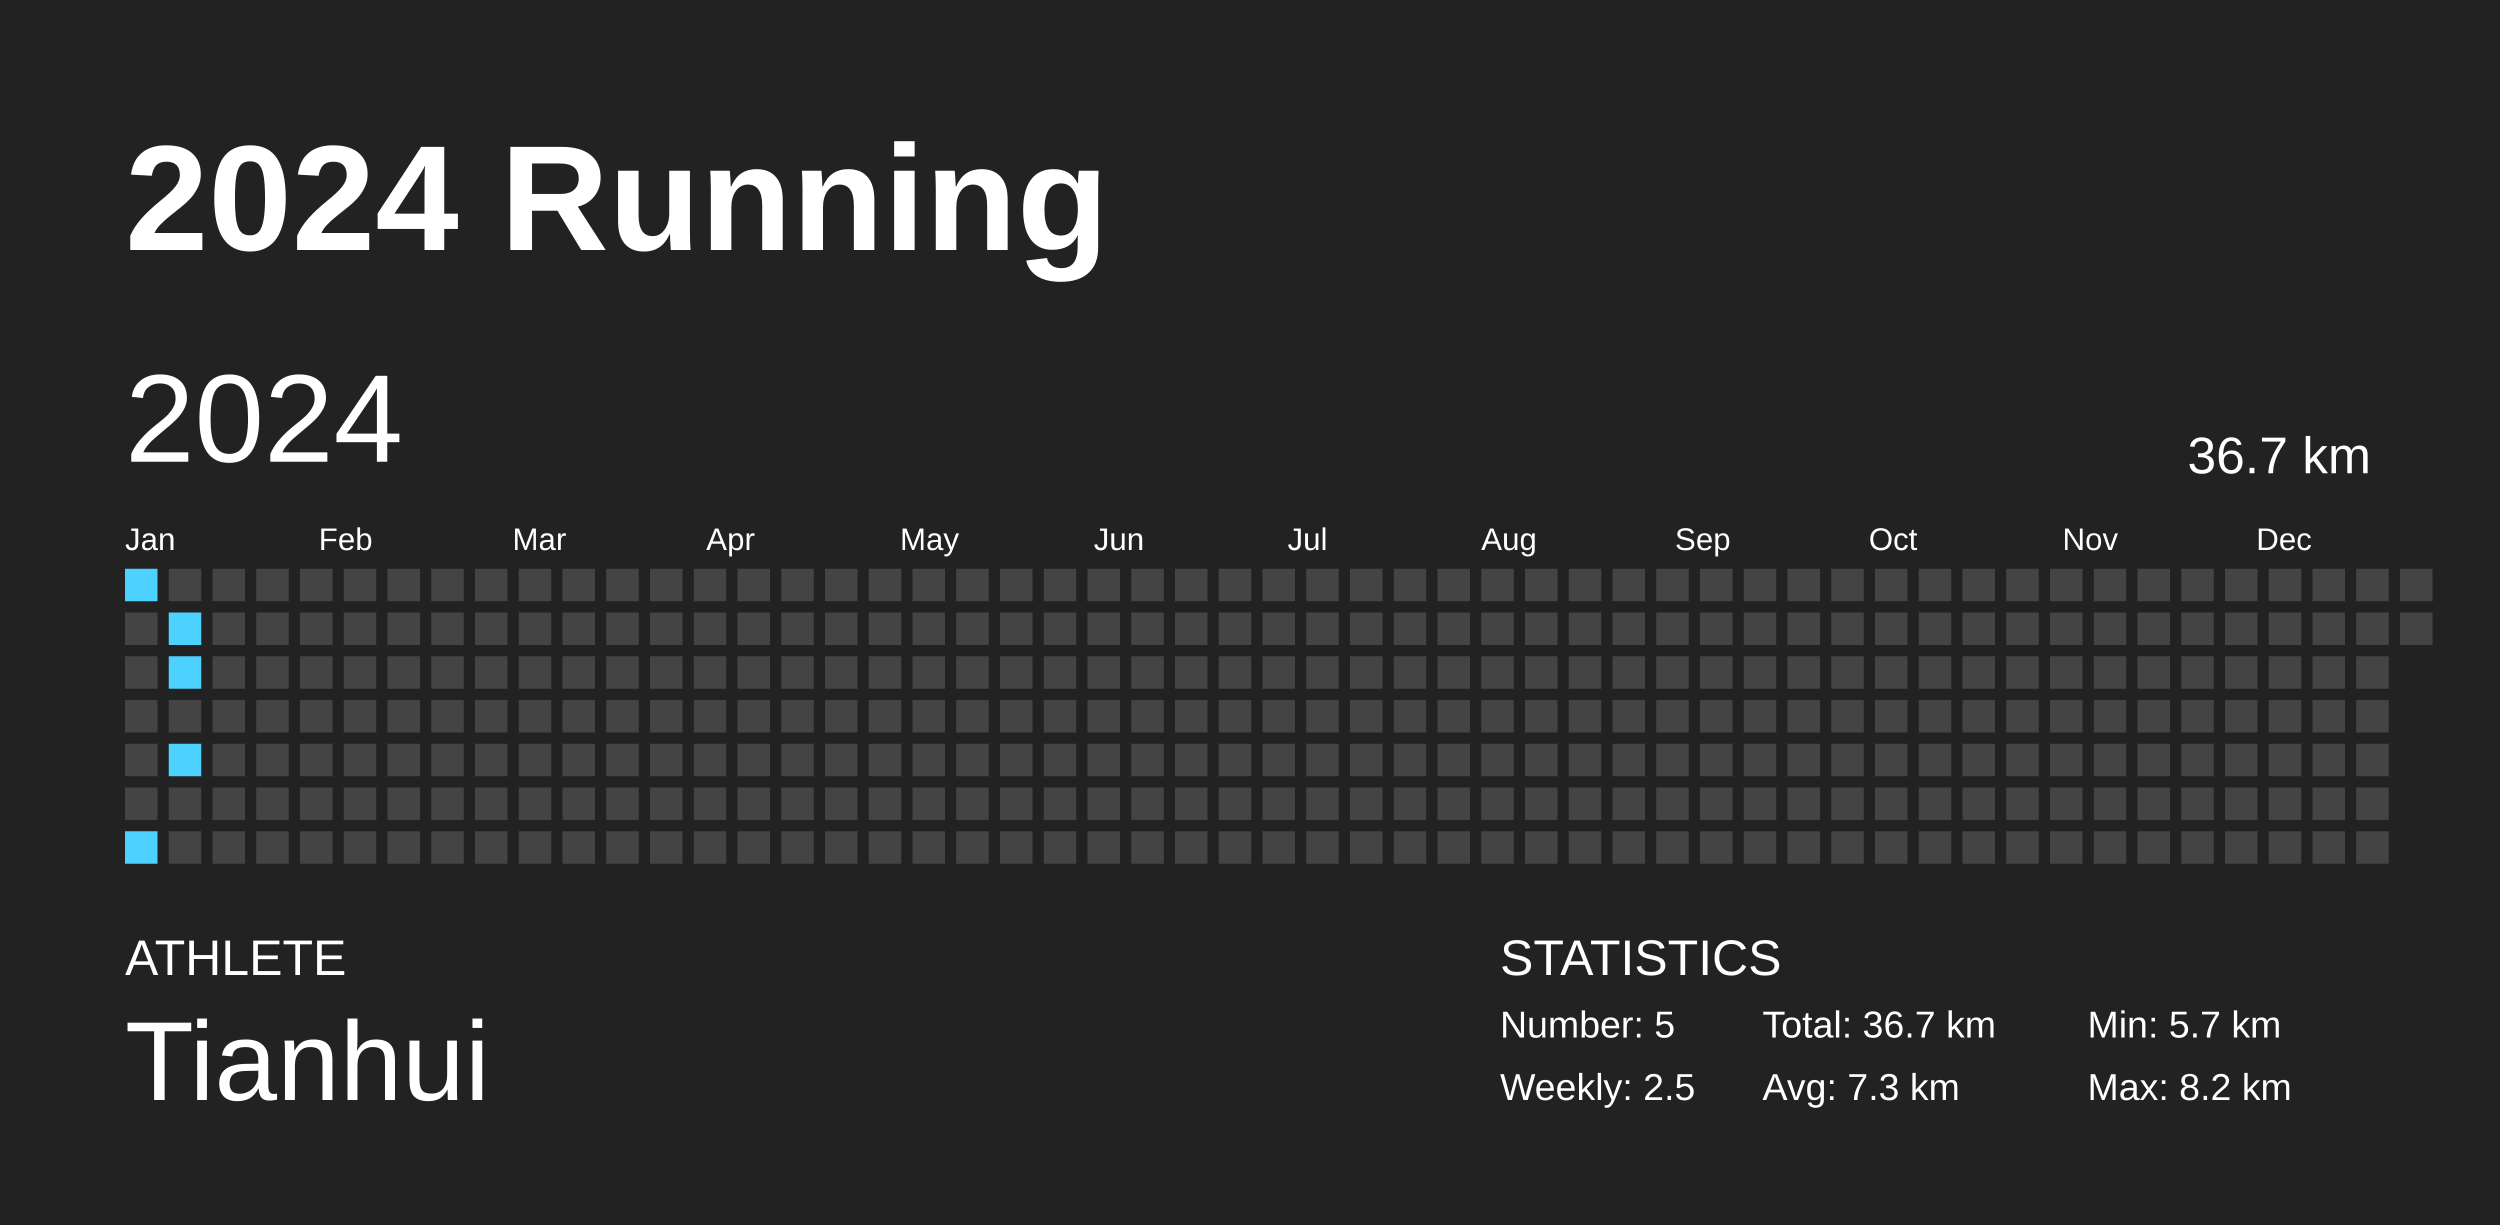
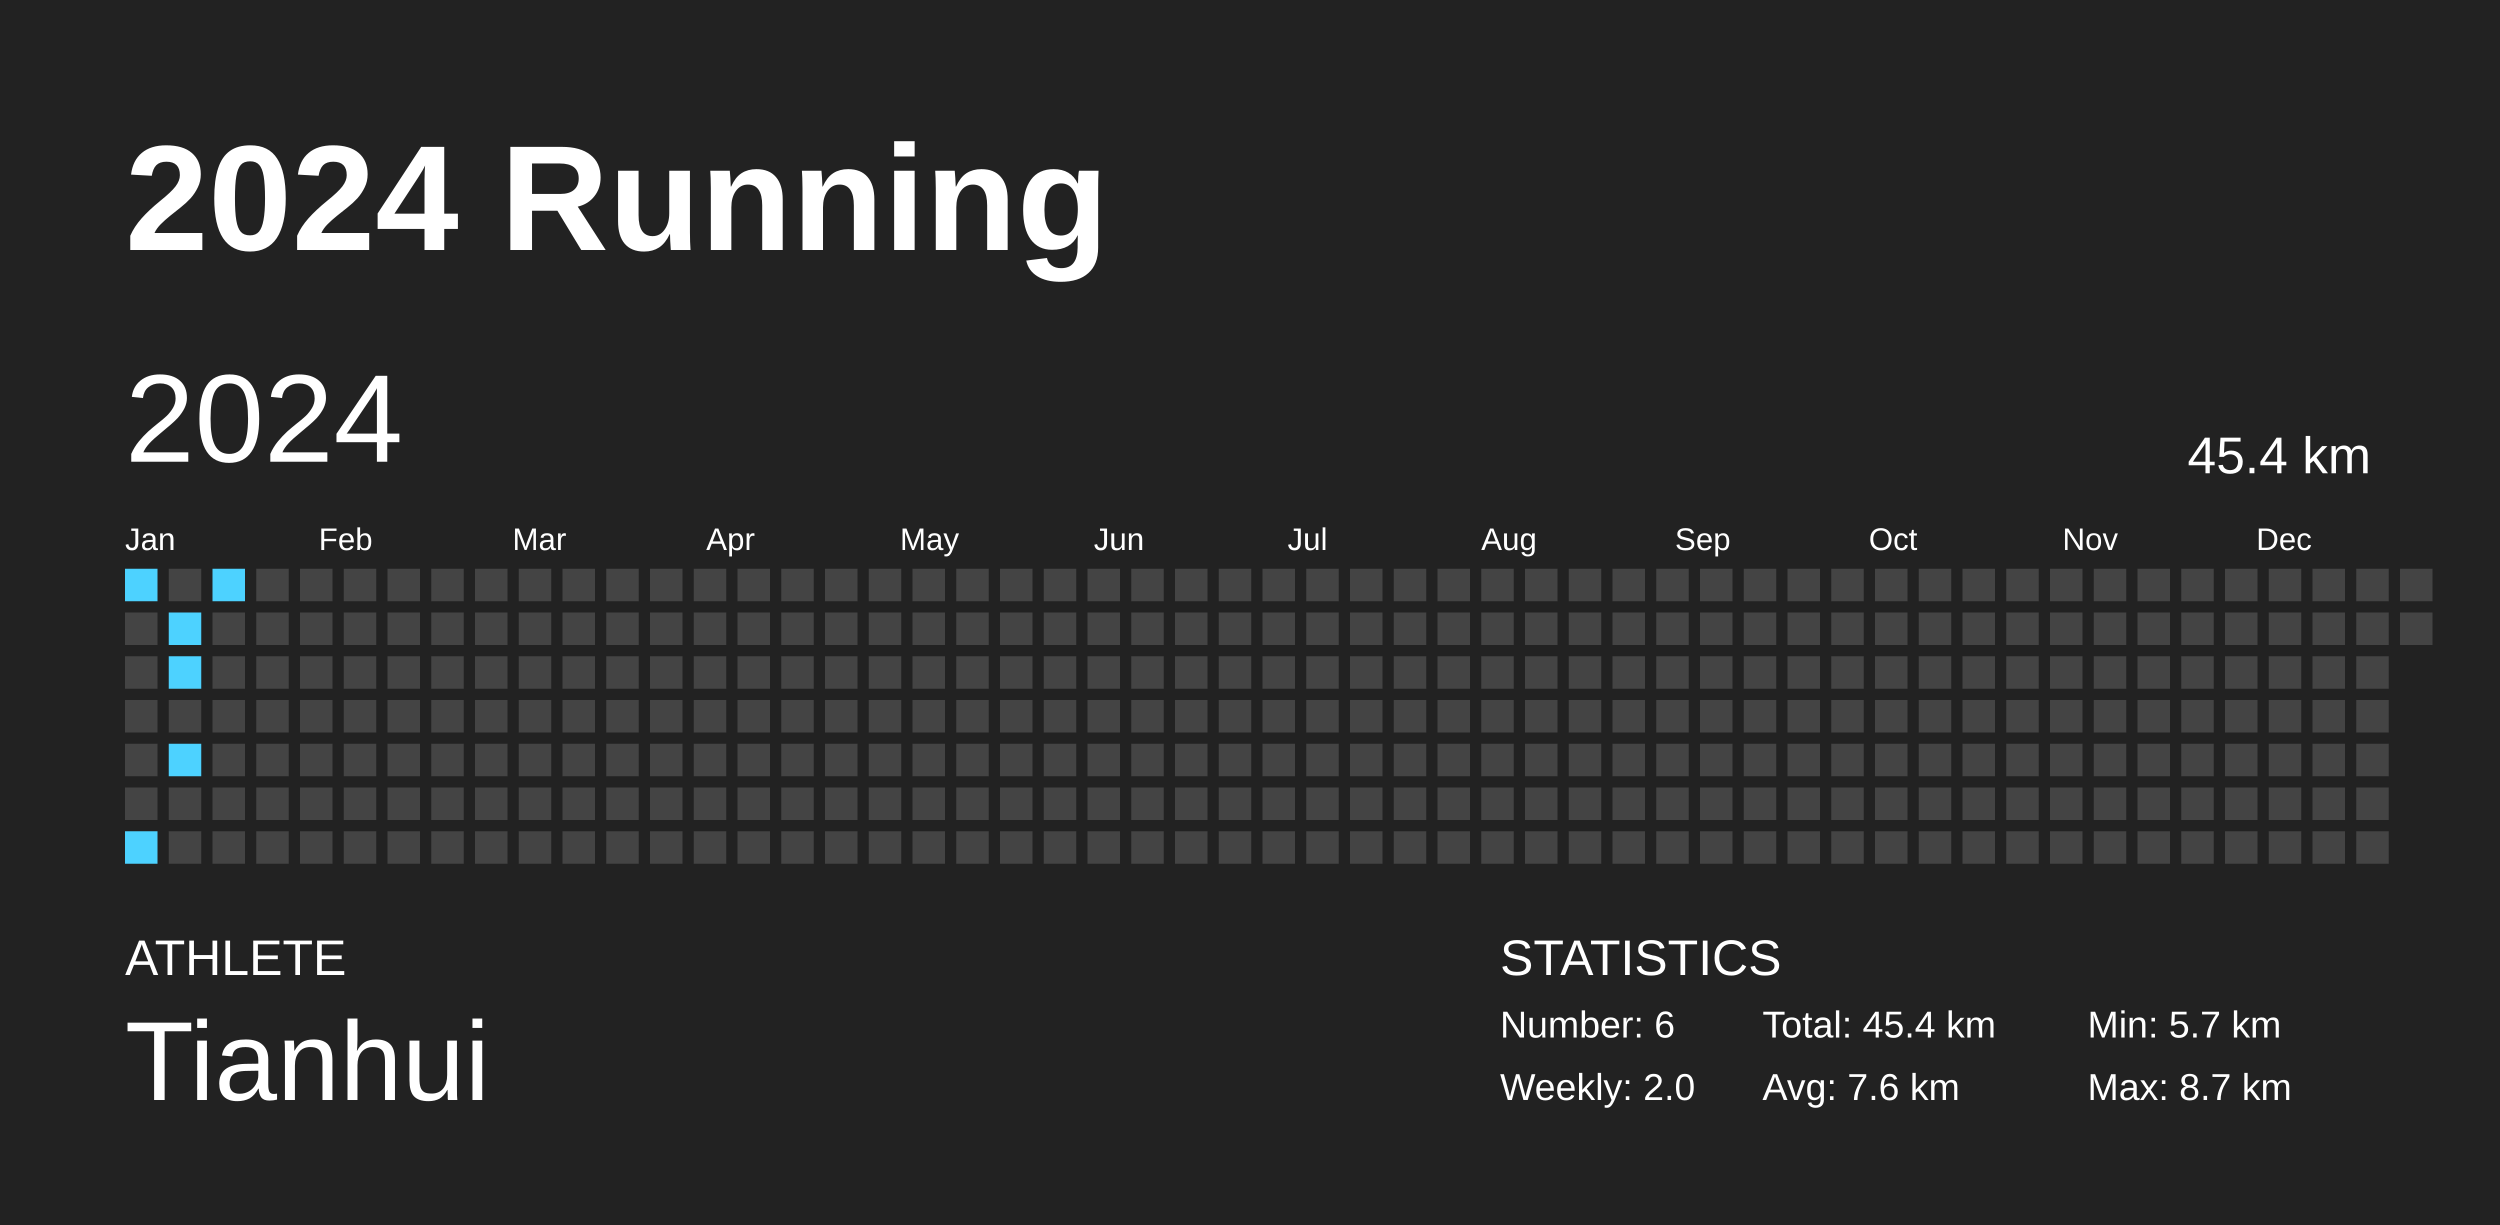
<svg xmlns="http://www.w3.org/2000/svg" baseProfile="full" height="98mm" version="1.1" viewBox="0,0,200,98" width="200mm">
  <defs />
  <rect fill="#222222" height="98" width="200" x="0" y="0" />
  <text fill="#FFFFFF" style="font-size:12px; font-family:Arial; font-weight:bold;" x="10" y="20">2024 Running</text>
  <text fill="#FFFFFF" style="font-size:4px; font-family:Arial" x="10" y="78">ATHLETE</text>
  <text fill="#FFFFFF" style="font-size:9px; font-family:Arial" x="10" y="88">Tianhui</text>
  <text fill="#FFFFFF" style="font-size:4px; font-family:Arial" x="120" y="78">STATISTICS</text>
-   <text fill="#FFFFFF" style="font-size:3px; font-family:Arial" x="120" y="83">Number: 5</text>
-   <text fill="#FFFFFF" style="font-size:3px; font-family:Arial" x="120" y="88">Weekly: 2.5</text>
-   <text fill="#FFFFFF" style="font-size:3px; font-family:Arial" x="141" y="83">Total: 36.7 km</text>
-   <text fill="#FFFFFF" style="font-size:3px; font-family:Arial" x="141" y="88">Avg: 7.3 km</text>
+   <text fill="#FFFFFF" style="font-size:3px; font-family:Arial" x="120" y="83">Number: 6</text>
+   <text fill="#FFFFFF" style="font-size:3px; font-family:Arial" x="120" y="88">Weekly: 2.0</text>
+   <text fill="#FFFFFF" style="font-size:3px; font-family:Arial" x="141" y="83">Total: 45.4 km</text>
+   <text fill="#FFFFFF" style="font-size:3px; font-family:Arial" x="141" y="88">Avg: 7.6 km</text>
  <text fill="#FFFFFF" style="font-size:3px; font-family:Arial" x="167" y="83">Min: 5.7 km</text>
-   <text fill="#FFFFFF" style="font-size:3px; font-family:Arial" x="167" y="88">Max: 8.2 km</text>
+   <text fill="#FFFFFF" style="font-size:3px; font-family:Arial" x="167" y="88">Max: 8.7 km</text>
  <text dominant-baseline="hanging" fill="#FFFFFF" style="font-size:10.0px; font-family:Arial;" x="10" y="30">2024</text>
-   <text dominant-baseline="hanging" fill="#FFFFFF" style="font-size:4.125px; font-family:Arial;" x="175" y="35">36.7 km</text>
+   <text dominant-baseline="hanging" fill="#FFFFFF" style="font-size:4.125px; font-family:Arial;" x="175" y="35">45.4 km</text>
  <text fill="#FFFFFF" style="font-size:2.5px; font-family:Arial" x="10.0" y="44">Jan</text>
  <text fill="#FFFFFF" style="font-size:2.5px; font-family:Arial" x="25.5" y="44">Feb</text>
  <text fill="#FFFFFF" style="font-size:2.5px; font-family:Arial" x="41.0" y="44">Mar</text>
  <text fill="#FFFFFF" style="font-size:2.5px; font-family:Arial" x="56.5" y="44">Apr</text>
  <text fill="#FFFFFF" style="font-size:2.5px; font-family:Arial" x="72.0" y="44">May</text>
  <text fill="#FFFFFF" style="font-size:2.5px; font-family:Arial" x="87.5" y="44">Jun</text>
  <text fill="#FFFFFF" style="font-size:2.5px; font-family:Arial" x="103.0" y="44">Jul</text>
  <text fill="#FFFFFF" style="font-size:2.5px; font-family:Arial" x="118.5" y="44">Aug</text>
  <text fill="#FFFFFF" style="font-size:2.5px; font-family:Arial" x="134.0" y="44">Sep</text>
  <text fill="#FFFFFF" style="font-size:2.5px; font-family:Arial" x="149.5" y="44">Oct</text>
  <text fill="#FFFFFF" style="font-size:2.5px; font-family:Arial" x="165.0" y="44">Nov</text>
  <text fill="#FFFFFF" style="font-size:2.5px; font-family:Arial" x="180.5" y="44">Dec</text>
  <rect fill="#4dd2ff" height="2.6" width="2.6" x="10.0" y="45.5" />
  <rect fill="#444444" height="2.6" width="2.6" x="10.0" y="49.0" />
  <rect fill="#444444" height="2.6" width="2.6" x="10.0" y="52.5" />
  <rect fill="#444444" height="2.6" width="2.6" x="10.0" y="56.0" />
  <rect fill="#444444" height="2.6" width="2.6" x="10.0" y="59.5" />
  <rect fill="#444444" height="2.6" width="2.6" x="10.0" y="63.0" />
  <rect fill="#4dd2ff" height="2.6" width="2.6" x="10.0" y="66.5" />
  <rect fill="#444444" height="2.6" width="2.6" x="13.5" y="45.5" />
  <rect fill="#4dd2ff" height="2.6" width="2.6" x="13.5" y="49.0" />
  <rect fill="#4dd2ff" height="2.6" width="2.6" x="13.5" y="52.5" />
  <rect fill="#444444" height="2.6" width="2.6" x="13.5" y="56.0" />
  <rect fill="#4dd2ff" height="2.6" width="2.6" x="13.5" y="59.5" />
  <rect fill="#444444" height="2.6" width="2.6" x="13.5" y="63.0" />
  <rect fill="#444444" height="2.6" width="2.6" x="13.5" y="66.5" />
-   <rect fill="#444444" height="2.6" width="2.6" x="17.0" y="45.5" />
+   <rect fill="#4dd2ff" height="2.6" width="2.6" x="17.0" y="45.5" />
  <rect fill="#444444" height="2.6" width="2.6" x="17.0" y="49.0" />
  <rect fill="#444444" height="2.6" width="2.6" x="17.0" y="52.5" />
  <rect fill="#444444" height="2.6" width="2.6" x="17.0" y="56.0" />
  <rect fill="#444444" height="2.6" width="2.6" x="17.0" y="59.5" />
  <rect fill="#444444" height="2.6" width="2.6" x="17.0" y="63.0" />
  <rect fill="#444444" height="2.6" width="2.6" x="17.0" y="66.5" />
  <rect fill="#444444" height="2.6" width="2.6" x="20.5" y="45.5" />
  <rect fill="#444444" height="2.6" width="2.6" x="20.5" y="49.0" />
  <rect fill="#444444" height="2.6" width="2.6" x="20.5" y="52.5" />
  <rect fill="#444444" height="2.6" width="2.6" x="20.5" y="56.0" />
  <rect fill="#444444" height="2.6" width="2.6" x="20.5" y="59.5" />
  <rect fill="#444444" height="2.6" width="2.6" x="20.5" y="63.0" />
  <rect fill="#444444" height="2.6" width="2.6" x="20.5" y="66.5" />
  <rect fill="#444444" height="2.6" width="2.6" x="24.0" y="45.5" />
  <rect fill="#444444" height="2.6" width="2.6" x="24.0" y="49.0" />
  <rect fill="#444444" height="2.6" width="2.6" x="24.0" y="52.5" />
  <rect fill="#444444" height="2.6" width="2.6" x="24.0" y="56.0" />
  <rect fill="#444444" height="2.6" width="2.6" x="24.0" y="59.5" />
  <rect fill="#444444" height="2.6" width="2.6" x="24.0" y="63.0" />
  <rect fill="#444444" height="2.6" width="2.6" x="24.0" y="66.5" />
  <rect fill="#444444" height="2.6" width="2.6" x="27.5" y="45.5" />
  <rect fill="#444444" height="2.6" width="2.6" x="27.5" y="49.0" />
  <rect fill="#444444" height="2.6" width="2.6" x="27.5" y="52.5" />
  <rect fill="#444444" height="2.6" width="2.6" x="27.5" y="56.0" />
  <rect fill="#444444" height="2.6" width="2.6" x="27.5" y="59.5" />
  <rect fill="#444444" height="2.6" width="2.6" x="27.5" y="63.0" />
  <rect fill="#444444" height="2.6" width="2.6" x="27.5" y="66.5" />
  <rect fill="#444444" height="2.6" width="2.6" x="31.0" y="45.5" />
  <rect fill="#444444" height="2.6" width="2.6" x="31.0" y="49.0" />
  <rect fill="#444444" height="2.6" width="2.6" x="31.0" y="52.5" />
  <rect fill="#444444" height="2.6" width="2.6" x="31.0" y="56.0" />
  <rect fill="#444444" height="2.6" width="2.6" x="31.0" y="59.5" />
  <rect fill="#444444" height="2.6" width="2.6" x="31.0" y="63.0" />
  <rect fill="#444444" height="2.6" width="2.6" x="31.0" y="66.5" />
  <rect fill="#444444" height="2.6" width="2.6" x="34.5" y="45.5" />
  <rect fill="#444444" height="2.6" width="2.6" x="34.5" y="49.0" />
  <rect fill="#444444" height="2.6" width="2.6" x="34.5" y="52.5" />
  <rect fill="#444444" height="2.6" width="2.6" x="34.5" y="56.0" />
  <rect fill="#444444" height="2.6" width="2.6" x="34.5" y="59.5" />
  <rect fill="#444444" height="2.6" width="2.6" x="34.5" y="63.0" />
  <rect fill="#444444" height="2.6" width="2.6" x="34.5" y="66.5" />
  <rect fill="#444444" height="2.6" width="2.6" x="38.0" y="45.5" />
  <rect fill="#444444" height="2.6" width="2.6" x="38.0" y="49.0" />
  <rect fill="#444444" height="2.6" width="2.6" x="38.0" y="52.5" />
  <rect fill="#444444" height="2.6" width="2.6" x="38.0" y="56.0" />
  <rect fill="#444444" height="2.6" width="2.6" x="38.0" y="59.5" />
  <rect fill="#444444" height="2.6" width="2.6" x="38.0" y="63.0" />
  <rect fill="#444444" height="2.6" width="2.6" x="38.0" y="66.5" />
  <rect fill="#444444" height="2.6" width="2.6" x="41.5" y="45.5" />
  <rect fill="#444444" height="2.6" width="2.6" x="41.5" y="49.0" />
  <rect fill="#444444" height="2.6" width="2.6" x="41.5" y="52.5" />
  <rect fill="#444444" height="2.6" width="2.6" x="41.5" y="56.0" />
  <rect fill="#444444" height="2.6" width="2.6" x="41.5" y="59.5" />
  <rect fill="#444444" height="2.6" width="2.6" x="41.5" y="63.0" />
  <rect fill="#444444" height="2.6" width="2.6" x="41.5" y="66.5" />
  <rect fill="#444444" height="2.6" width="2.6" x="45.0" y="45.5" />
  <rect fill="#444444" height="2.6" width="2.6" x="45.0" y="49.0" />
  <rect fill="#444444" height="2.6" width="2.6" x="45.0" y="52.5" />
  <rect fill="#444444" height="2.6" width="2.6" x="45.0" y="56.0" />
  <rect fill="#444444" height="2.6" width="2.6" x="45.0" y="59.5" />
  <rect fill="#444444" height="2.6" width="2.6" x="45.0" y="63.0" />
  <rect fill="#444444" height="2.6" width="2.6" x="45.0" y="66.5" />
  <rect fill="#444444" height="2.6" width="2.6" x="48.5" y="45.5" />
  <rect fill="#444444" height="2.6" width="2.6" x="48.5" y="49.0" />
  <rect fill="#444444" height="2.6" width="2.6" x="48.5" y="52.5" />
  <rect fill="#444444" height="2.6" width="2.6" x="48.5" y="56.0" />
  <rect fill="#444444" height="2.6" width="2.6" x="48.5" y="59.5" />
  <rect fill="#444444" height="2.6" width="2.6" x="48.5" y="63.0" />
  <rect fill="#444444" height="2.6" width="2.6" x="48.5" y="66.5" />
  <rect fill="#444444" height="2.6" width="2.6" x="52.0" y="45.5" />
  <rect fill="#444444" height="2.6" width="2.6" x="52.0" y="49.0" />
  <rect fill="#444444" height="2.6" width="2.6" x="52.0" y="52.5" />
  <rect fill="#444444" height="2.6" width="2.6" x="52.0" y="56.0" />
  <rect fill="#444444" height="2.6" width="2.6" x="52.0" y="59.5" />
  <rect fill="#444444" height="2.6" width="2.6" x="52.0" y="63.0" />
  <rect fill="#444444" height="2.6" width="2.6" x="52.0" y="66.5" />
  <rect fill="#444444" height="2.6" width="2.6" x="55.5" y="45.5" />
  <rect fill="#444444" height="2.6" width="2.6" x="55.5" y="49.0" />
  <rect fill="#444444" height="2.6" width="2.6" x="55.5" y="52.5" />
  <rect fill="#444444" height="2.6" width="2.6" x="55.5" y="56.0" />
  <rect fill="#444444" height="2.6" width="2.6" x="55.5" y="59.5" />
  <rect fill="#444444" height="2.6" width="2.6" x="55.5" y="63.0" />
  <rect fill="#444444" height="2.6" width="2.6" x="55.5" y="66.5" />
  <rect fill="#444444" height="2.6" width="2.6" x="59.0" y="45.5" />
  <rect fill="#444444" height="2.6" width="2.6" x="59.0" y="49.0" />
  <rect fill="#444444" height="2.6" width="2.6" x="59.0" y="52.5" />
  <rect fill="#444444" height="2.6" width="2.6" x="59.0" y="56.0" />
  <rect fill="#444444" height="2.6" width="2.6" x="59.0" y="59.5" />
  <rect fill="#444444" height="2.6" width="2.6" x="59.0" y="63.0" />
  <rect fill="#444444" height="2.6" width="2.6" x="59.0" y="66.5" />
  <rect fill="#444444" height="2.6" width="2.6" x="62.5" y="45.5" />
  <rect fill="#444444" height="2.6" width="2.6" x="62.5" y="49.0" />
  <rect fill="#444444" height="2.6" width="2.6" x="62.5" y="52.5" />
  <rect fill="#444444" height="2.6" width="2.6" x="62.5" y="56.0" />
  <rect fill="#444444" height="2.6" width="2.6" x="62.5" y="59.5" />
  <rect fill="#444444" height="2.6" width="2.6" x="62.5" y="63.0" />
  <rect fill="#444444" height="2.6" width="2.6" x="62.5" y="66.5" />
  <rect fill="#444444" height="2.6" width="2.6" x="66.0" y="45.5" />
  <rect fill="#444444" height="2.6" width="2.6" x="66.0" y="49.0" />
  <rect fill="#444444" height="2.6" width="2.6" x="66.0" y="52.5" />
  <rect fill="#444444" height="2.6" width="2.6" x="66.0" y="56.0" />
  <rect fill="#444444" height="2.6" width="2.6" x="66.0" y="59.5" />
  <rect fill="#444444" height="2.6" width="2.6" x="66.0" y="63.0" />
  <rect fill="#444444" height="2.6" width="2.6" x="66.0" y="66.5" />
  <rect fill="#444444" height="2.6" width="2.6" x="69.5" y="45.5" />
  <rect fill="#444444" height="2.6" width="2.6" x="69.5" y="49.0" />
  <rect fill="#444444" height="2.6" width="2.6" x="69.5" y="52.5" />
  <rect fill="#444444" height="2.6" width="2.6" x="69.5" y="56.0" />
  <rect fill="#444444" height="2.6" width="2.6" x="69.5" y="59.5" />
  <rect fill="#444444" height="2.6" width="2.6" x="69.5" y="63.0" />
  <rect fill="#444444" height="2.6" width="2.6" x="69.5" y="66.5" />
  <rect fill="#444444" height="2.6" width="2.6" x="73.0" y="45.5" />
  <rect fill="#444444" height="2.6" width="2.6" x="73.0" y="49.0" />
  <rect fill="#444444" height="2.6" width="2.6" x="73.0" y="52.5" />
  <rect fill="#444444" height="2.6" width="2.6" x="73.0" y="56.0" />
  <rect fill="#444444" height="2.6" width="2.6" x="73.0" y="59.5" />
  <rect fill="#444444" height="2.6" width="2.6" x="73.0" y="63.0" />
  <rect fill="#444444" height="2.6" width="2.6" x="73.0" y="66.5" />
  <rect fill="#444444" height="2.6" width="2.6" x="76.5" y="45.5" />
  <rect fill="#444444" height="2.6" width="2.6" x="76.5" y="49.0" />
  <rect fill="#444444" height="2.6" width="2.6" x="76.5" y="52.5" />
  <rect fill="#444444" height="2.6" width="2.6" x="76.5" y="56.0" />
  <rect fill="#444444" height="2.6" width="2.6" x="76.5" y="59.5" />
  <rect fill="#444444" height="2.6" width="2.6" x="76.5" y="63.0" />
  <rect fill="#444444" height="2.6" width="2.6" x="76.5" y="66.5" />
  <rect fill="#444444" height="2.6" width="2.6" x="80.0" y="45.5" />
  <rect fill="#444444" height="2.6" width="2.6" x="80.0" y="49.0" />
  <rect fill="#444444" height="2.6" width="2.6" x="80.0" y="52.5" />
  <rect fill="#444444" height="2.6" width="2.6" x="80.0" y="56.0" />
  <rect fill="#444444" height="2.6" width="2.6" x="80.0" y="59.5" />
  <rect fill="#444444" height="2.6" width="2.6" x="80.0" y="63.0" />
  <rect fill="#444444" height="2.6" width="2.6" x="80.0" y="66.5" />
  <rect fill="#444444" height="2.6" width="2.6" x="83.5" y="45.5" />
  <rect fill="#444444" height="2.6" width="2.6" x="83.5" y="49.0" />
  <rect fill="#444444" height="2.6" width="2.6" x="83.5" y="52.5" />
  <rect fill="#444444" height="2.6" width="2.6" x="83.5" y="56.0" />
  <rect fill="#444444" height="2.6" width="2.6" x="83.5" y="59.5" />
  <rect fill="#444444" height="2.6" width="2.6" x="83.5" y="63.0" />
  <rect fill="#444444" height="2.6" width="2.6" x="83.5" y="66.5" />
  <rect fill="#444444" height="2.6" width="2.6" x="87.0" y="45.5" />
  <rect fill="#444444" height="2.6" width="2.6" x="87.0" y="49.0" />
  <rect fill="#444444" height="2.6" width="2.6" x="87.0" y="52.5" />
  <rect fill="#444444" height="2.6" width="2.6" x="87.0" y="56.0" />
  <rect fill="#444444" height="2.6" width="2.6" x="87.0" y="59.5" />
  <rect fill="#444444" height="2.6" width="2.6" x="87.0" y="63.0" />
  <rect fill="#444444" height="2.6" width="2.6" x="87.0" y="66.5" />
  <rect fill="#444444" height="2.6" width="2.6" x="90.5" y="45.5" />
  <rect fill="#444444" height="2.6" width="2.6" x="90.5" y="49.0" />
  <rect fill="#444444" height="2.6" width="2.6" x="90.5" y="52.5" />
  <rect fill="#444444" height="2.6" width="2.6" x="90.5" y="56.0" />
  <rect fill="#444444" height="2.6" width="2.6" x="90.5" y="59.5" />
  <rect fill="#444444" height="2.6" width="2.6" x="90.5" y="63.0" />
  <rect fill="#444444" height="2.6" width="2.6" x="90.5" y="66.5" />
  <rect fill="#444444" height="2.6" width="2.6" x="94.0" y="45.5" />
  <rect fill="#444444" height="2.6" width="2.6" x="94.0" y="49.0" />
  <rect fill="#444444" height="2.6" width="2.6" x="94.0" y="52.5" />
  <rect fill="#444444" height="2.6" width="2.6" x="94.0" y="56.0" />
  <rect fill="#444444" height="2.6" width="2.6" x="94.0" y="59.5" />
  <rect fill="#444444" height="2.6" width="2.6" x="94.0" y="63.0" />
  <rect fill="#444444" height="2.6" width="2.6" x="94.0" y="66.5" />
  <rect fill="#444444" height="2.6" width="2.6" x="97.5" y="45.5" />
  <rect fill="#444444" height="2.6" width="2.6" x="97.5" y="49.0" />
  <rect fill="#444444" height="2.6" width="2.6" x="97.5" y="52.5" />
  <rect fill="#444444" height="2.6" width="2.6" x="97.5" y="56.0" />
  <rect fill="#444444" height="2.6" width="2.6" x="97.5" y="59.5" />
  <rect fill="#444444" height="2.6" width="2.6" x="97.5" y="63.0" />
  <rect fill="#444444" height="2.6" width="2.6" x="97.5" y="66.5" />
  <rect fill="#444444" height="2.6" width="2.6" x="101.0" y="45.5" />
  <rect fill="#444444" height="2.6" width="2.6" x="101.0" y="49.0" />
  <rect fill="#444444" height="2.6" width="2.6" x="101.0" y="52.5" />
  <rect fill="#444444" height="2.6" width="2.6" x="101.0" y="56.0" />
  <rect fill="#444444" height="2.6" width="2.6" x="101.0" y="59.5" />
  <rect fill="#444444" height="2.6" width="2.6" x="101.0" y="63.0" />
  <rect fill="#444444" height="2.6" width="2.6" x="101.0" y="66.5" />
  <rect fill="#444444" height="2.6" width="2.6" x="104.5" y="45.5" />
  <rect fill="#444444" height="2.6" width="2.6" x="104.5" y="49.0" />
  <rect fill="#444444" height="2.6" width="2.6" x="104.5" y="52.5" />
  <rect fill="#444444" height="2.6" width="2.6" x="104.5" y="56.0" />
  <rect fill="#444444" height="2.6" width="2.6" x="104.5" y="59.5" />
  <rect fill="#444444" height="2.6" width="2.6" x="104.5" y="63.0" />
  <rect fill="#444444" height="2.6" width="2.6" x="104.5" y="66.5" />
  <rect fill="#444444" height="2.6" width="2.6" x="108.0" y="45.5" />
  <rect fill="#444444" height="2.6" width="2.6" x="108.0" y="49.0" />
  <rect fill="#444444" height="2.6" width="2.6" x="108.0" y="52.5" />
  <rect fill="#444444" height="2.6" width="2.6" x="108.0" y="56.0" />
  <rect fill="#444444" height="2.6" width="2.6" x="108.0" y="59.5" />
  <rect fill="#444444" height="2.6" width="2.6" x="108.0" y="63.0" />
  <rect fill="#444444" height="2.6" width="2.6" x="108.0" y="66.5" />
  <rect fill="#444444" height="2.6" width="2.6" x="111.5" y="45.5" />
  <rect fill="#444444" height="2.6" width="2.6" x="111.5" y="49.0" />
  <rect fill="#444444" height="2.6" width="2.6" x="111.5" y="52.5" />
  <rect fill="#444444" height="2.6" width="2.6" x="111.5" y="56.0" />
  <rect fill="#444444" height="2.6" width="2.6" x="111.5" y="59.5" />
  <rect fill="#444444" height="2.6" width="2.6" x="111.5" y="63.0" />
  <rect fill="#444444" height="2.6" width="2.6" x="111.5" y="66.5" />
  <rect fill="#444444" height="2.6" width="2.6" x="115.0" y="45.5" />
  <rect fill="#444444" height="2.6" width="2.6" x="115.0" y="49.0" />
  <rect fill="#444444" height="2.6" width="2.6" x="115.0" y="52.5" />
  <rect fill="#444444" height="2.6" width="2.6" x="115.0" y="56.0" />
  <rect fill="#444444" height="2.6" width="2.6" x="115.0" y="59.5" />
  <rect fill="#444444" height="2.6" width="2.6" x="115.0" y="63.0" />
  <rect fill="#444444" height="2.6" width="2.6" x="115.0" y="66.5" />
  <rect fill="#444444" height="2.6" width="2.6" x="118.5" y="45.5" />
  <rect fill="#444444" height="2.6" width="2.6" x="118.5" y="49.0" />
  <rect fill="#444444" height="2.6" width="2.6" x="118.5" y="52.5" />
  <rect fill="#444444" height="2.6" width="2.6" x="118.5" y="56.0" />
  <rect fill="#444444" height="2.6" width="2.6" x="118.5" y="59.5" />
  <rect fill="#444444" height="2.6" width="2.6" x="118.5" y="63.0" />
  <rect fill="#444444" height="2.6" width="2.6" x="118.5" y="66.5" />
  <rect fill="#444444" height="2.6" width="2.6" x="122.0" y="45.5" />
  <rect fill="#444444" height="2.6" width="2.6" x="122.0" y="49.0" />
  <rect fill="#444444" height="2.6" width="2.6" x="122.0" y="52.5" />
  <rect fill="#444444" height="2.6" width="2.6" x="122.0" y="56.0" />
  <rect fill="#444444" height="2.6" width="2.6" x="122.0" y="59.5" />
  <rect fill="#444444" height="2.6" width="2.6" x="122.0" y="63.0" />
  <rect fill="#444444" height="2.6" width="2.6" x="122.0" y="66.5" />
  <rect fill="#444444" height="2.6" width="2.6" x="125.5" y="45.5" />
  <rect fill="#444444" height="2.6" width="2.6" x="125.5" y="49.0" />
  <rect fill="#444444" height="2.6" width="2.6" x="125.5" y="52.5" />
  <rect fill="#444444" height="2.6" width="2.6" x="125.5" y="56.0" />
  <rect fill="#444444" height="2.6" width="2.6" x="125.5" y="59.5" />
  <rect fill="#444444" height="2.6" width="2.6" x="125.5" y="63.0" />
  <rect fill="#444444" height="2.6" width="2.6" x="125.5" y="66.5" />
  <rect fill="#444444" height="2.6" width="2.6" x="129.0" y="45.5" />
  <rect fill="#444444" height="2.6" width="2.6" x="129.0" y="49.0" />
  <rect fill="#444444" height="2.6" width="2.6" x="129.0" y="52.5" />
  <rect fill="#444444" height="2.6" width="2.6" x="129.0" y="56.0" />
  <rect fill="#444444" height="2.6" width="2.6" x="129.0" y="59.5" />
  <rect fill="#444444" height="2.6" width="2.6" x="129.0" y="63.0" />
  <rect fill="#444444" height="2.6" width="2.6" x="129.0" y="66.5" />
  <rect fill="#444444" height="2.6" width="2.6" x="132.5" y="45.5" />
  <rect fill="#444444" height="2.6" width="2.6" x="132.5" y="49.0" />
  <rect fill="#444444" height="2.6" width="2.6" x="132.5" y="52.5" />
  <rect fill="#444444" height="2.6" width="2.6" x="132.5" y="56.0" />
  <rect fill="#444444" height="2.6" width="2.6" x="132.5" y="59.5" />
  <rect fill="#444444" height="2.6" width="2.6" x="132.5" y="63.0" />
  <rect fill="#444444" height="2.6" width="2.6" x="132.5" y="66.5" />
  <rect fill="#444444" height="2.6" width="2.6" x="136.0" y="45.5" />
  <rect fill="#444444" height="2.6" width="2.6" x="136.0" y="49.0" />
  <rect fill="#444444" height="2.6" width="2.6" x="136.0" y="52.5" />
  <rect fill="#444444" height="2.6" width="2.6" x="136.0" y="56.0" />
  <rect fill="#444444" height="2.6" width="2.6" x="136.0" y="59.5" />
  <rect fill="#444444" height="2.6" width="2.6" x="136.0" y="63.0" />
  <rect fill="#444444" height="2.6" width="2.6" x="136.0" y="66.5" />
  <rect fill="#444444" height="2.6" width="2.6" x="139.5" y="45.5" />
  <rect fill="#444444" height="2.6" width="2.6" x="139.5" y="49.0" />
  <rect fill="#444444" height="2.6" width="2.6" x="139.5" y="52.5" />
  <rect fill="#444444" height="2.6" width="2.6" x="139.5" y="56.0" />
  <rect fill="#444444" height="2.6" width="2.6" x="139.5" y="59.5" />
  <rect fill="#444444" height="2.6" width="2.6" x="139.5" y="63.0" />
  <rect fill="#444444" height="2.6" width="2.6" x="139.5" y="66.5" />
  <rect fill="#444444" height="2.6" width="2.6" x="143.0" y="45.5" />
  <rect fill="#444444" height="2.6" width="2.6" x="143.0" y="49.0" />
  <rect fill="#444444" height="2.6" width="2.6" x="143.0" y="52.5" />
  <rect fill="#444444" height="2.6" width="2.6" x="143.0" y="56.0" />
  <rect fill="#444444" height="2.6" width="2.6" x="143.0" y="59.5" />
  <rect fill="#444444" height="2.6" width="2.6" x="143.0" y="63.0" />
  <rect fill="#444444" height="2.6" width="2.6" x="143.0" y="66.5" />
  <rect fill="#444444" height="2.6" width="2.6" x="146.5" y="45.5" />
  <rect fill="#444444" height="2.6" width="2.6" x="146.5" y="49.0" />
  <rect fill="#444444" height="2.6" width="2.6" x="146.5" y="52.5" />
  <rect fill="#444444" height="2.6" width="2.6" x="146.5" y="56.0" />
  <rect fill="#444444" height="2.6" width="2.6" x="146.5" y="59.5" />
  <rect fill="#444444" height="2.6" width="2.6" x="146.5" y="63.0" />
  <rect fill="#444444" height="2.6" width="2.6" x="146.5" y="66.5" />
  <rect fill="#444444" height="2.6" width="2.6" x="150.0" y="45.5" />
  <rect fill="#444444" height="2.6" width="2.6" x="150.0" y="49.0" />
  <rect fill="#444444" height="2.6" width="2.6" x="150.0" y="52.5" />
  <rect fill="#444444" height="2.6" width="2.6" x="150.0" y="56.0" />
  <rect fill="#444444" height="2.6" width="2.6" x="150.0" y="59.5" />
  <rect fill="#444444" height="2.6" width="2.6" x="150.0" y="63.0" />
  <rect fill="#444444" height="2.6" width="2.6" x="150.0" y="66.5" />
  <rect fill="#444444" height="2.6" width="2.6" x="153.5" y="45.5" />
  <rect fill="#444444" height="2.6" width="2.6" x="153.5" y="49.0" />
  <rect fill="#444444" height="2.6" width="2.6" x="153.5" y="52.5" />
  <rect fill="#444444" height="2.6" width="2.6" x="153.5" y="56.0" />
  <rect fill="#444444" height="2.6" width="2.6" x="153.5" y="59.5" />
  <rect fill="#444444" height="2.6" width="2.6" x="153.5" y="63.0" />
  <rect fill="#444444" height="2.6" width="2.6" x="153.5" y="66.5" />
  <rect fill="#444444" height="2.6" width="2.6" x="157.0" y="45.5" />
  <rect fill="#444444" height="2.6" width="2.6" x="157.0" y="49.0" />
  <rect fill="#444444" height="2.6" width="2.6" x="157.0" y="52.5" />
  <rect fill="#444444" height="2.6" width="2.6" x="157.0" y="56.0" />
  <rect fill="#444444" height="2.6" width="2.6" x="157.0" y="59.5" />
  <rect fill="#444444" height="2.6" width="2.6" x="157.0" y="63.0" />
  <rect fill="#444444" height="2.6" width="2.6" x="157.0" y="66.5" />
  <rect fill="#444444" height="2.6" width="2.6" x="160.5" y="45.5" />
  <rect fill="#444444" height="2.6" width="2.6" x="160.5" y="49.0" />
  <rect fill="#444444" height="2.6" width="2.6" x="160.5" y="52.5" />
  <rect fill="#444444" height="2.6" width="2.6" x="160.5" y="56.0" />
  <rect fill="#444444" height="2.6" width="2.6" x="160.5" y="59.5" />
  <rect fill="#444444" height="2.6" width="2.6" x="160.5" y="63.0" />
  <rect fill="#444444" height="2.6" width="2.6" x="160.5" y="66.5" />
  <rect fill="#444444" height="2.6" width="2.6" x="164.0" y="45.5" />
  <rect fill="#444444" height="2.6" width="2.6" x="164.0" y="49.0" />
  <rect fill="#444444" height="2.6" width="2.6" x="164.0" y="52.5" />
  <rect fill="#444444" height="2.6" width="2.6" x="164.0" y="56.0" />
  <rect fill="#444444" height="2.6" width="2.6" x="164.0" y="59.5" />
  <rect fill="#444444" height="2.6" width="2.6" x="164.0" y="63.0" />
  <rect fill="#444444" height="2.6" width="2.6" x="164.0" y="66.5" />
  <rect fill="#444444" height="2.6" width="2.6" x="167.5" y="45.5" />
  <rect fill="#444444" height="2.6" width="2.6" x="167.5" y="49.0" />
  <rect fill="#444444" height="2.6" width="2.6" x="167.5" y="52.5" />
  <rect fill="#444444" height="2.6" width="2.6" x="167.5" y="56.0" />
  <rect fill="#444444" height="2.6" width="2.6" x="167.5" y="59.5" />
  <rect fill="#444444" height="2.6" width="2.6" x="167.5" y="63.0" />
  <rect fill="#444444" height="2.6" width="2.6" x="167.5" y="66.5" />
  <rect fill="#444444" height="2.6" width="2.6" x="171.0" y="45.5" />
  <rect fill="#444444" height="2.6" width="2.6" x="171.0" y="49.0" />
  <rect fill="#444444" height="2.6" width="2.6" x="171.0" y="52.5" />
  <rect fill="#444444" height="2.6" width="2.6" x="171.0" y="56.0" />
  <rect fill="#444444" height="2.6" width="2.6" x="171.0" y="59.5" />
  <rect fill="#444444" height="2.6" width="2.6" x="171.0" y="63.0" />
  <rect fill="#444444" height="2.6" width="2.6" x="171.0" y="66.5" />
  <rect fill="#444444" height="2.6" width="2.6" x="174.5" y="45.5" />
  <rect fill="#444444" height="2.6" width="2.6" x="174.5" y="49.0" />
  <rect fill="#444444" height="2.6" width="2.6" x="174.5" y="52.5" />
  <rect fill="#444444" height="2.6" width="2.6" x="174.5" y="56.0" />
  <rect fill="#444444" height="2.6" width="2.6" x="174.5" y="59.5" />
  <rect fill="#444444" height="2.6" width="2.6" x="174.5" y="63.0" />
  <rect fill="#444444" height="2.6" width="2.6" x="174.5" y="66.5" />
  <rect fill="#444444" height="2.6" width="2.6" x="178.0" y="45.5" />
  <rect fill="#444444" height="2.6" width="2.6" x="178.0" y="49.0" />
  <rect fill="#444444" height="2.6" width="2.6" x="178.0" y="52.5" />
  <rect fill="#444444" height="2.6" width="2.6" x="178.0" y="56.0" />
  <rect fill="#444444" height="2.6" width="2.6" x="178.0" y="59.5" />
  <rect fill="#444444" height="2.6" width="2.6" x="178.0" y="63.0" />
  <rect fill="#444444" height="2.6" width="2.6" x="178.0" y="66.5" />
  <rect fill="#444444" height="2.6" width="2.6" x="181.5" y="45.5" />
  <rect fill="#444444" height="2.6" width="2.6" x="181.5" y="49.0" />
  <rect fill="#444444" height="2.6" width="2.6" x="181.5" y="52.5" />
  <rect fill="#444444" height="2.6" width="2.6" x="181.5" y="56.0" />
  <rect fill="#444444" height="2.6" width="2.6" x="181.5" y="59.5" />
  <rect fill="#444444" height="2.6" width="2.6" x="181.5" y="63.0" />
  <rect fill="#444444" height="2.6" width="2.6" x="181.5" y="66.5" />
  <rect fill="#444444" height="2.6" width="2.6" x="185.0" y="45.5" />
  <rect fill="#444444" height="2.6" width="2.6" x="185.0" y="49.0" />
  <rect fill="#444444" height="2.6" width="2.6" x="185.0" y="52.5" />
  <rect fill="#444444" height="2.6" width="2.6" x="185.0" y="56.0" />
  <rect fill="#444444" height="2.6" width="2.6" x="185.0" y="59.5" />
  <rect fill="#444444" height="2.6" width="2.6" x="185.0" y="63.0" />
  <rect fill="#444444" height="2.6" width="2.6" x="185.0" y="66.5" />
  <rect fill="#444444" height="2.6" width="2.6" x="188.5" y="45.5" />
  <rect fill="#444444" height="2.6" width="2.6" x="188.5" y="49.0" />
  <rect fill="#444444" height="2.6" width="2.6" x="188.5" y="52.5" />
  <rect fill="#444444" height="2.6" width="2.6" x="188.5" y="56.0" />
  <rect fill="#444444" height="2.6" width="2.6" x="188.5" y="59.5" />
  <rect fill="#444444" height="2.6" width="2.6" x="188.5" y="63.0" />
  <rect fill="#444444" height="2.6" width="2.6" x="188.5" y="66.5" />
  <rect fill="#444444" height="2.6" width="2.6" x="192.0" y="45.5" />
  <rect fill="#444444" height="2.6" width="2.6" x="192.0" y="49.0" />
</svg>
